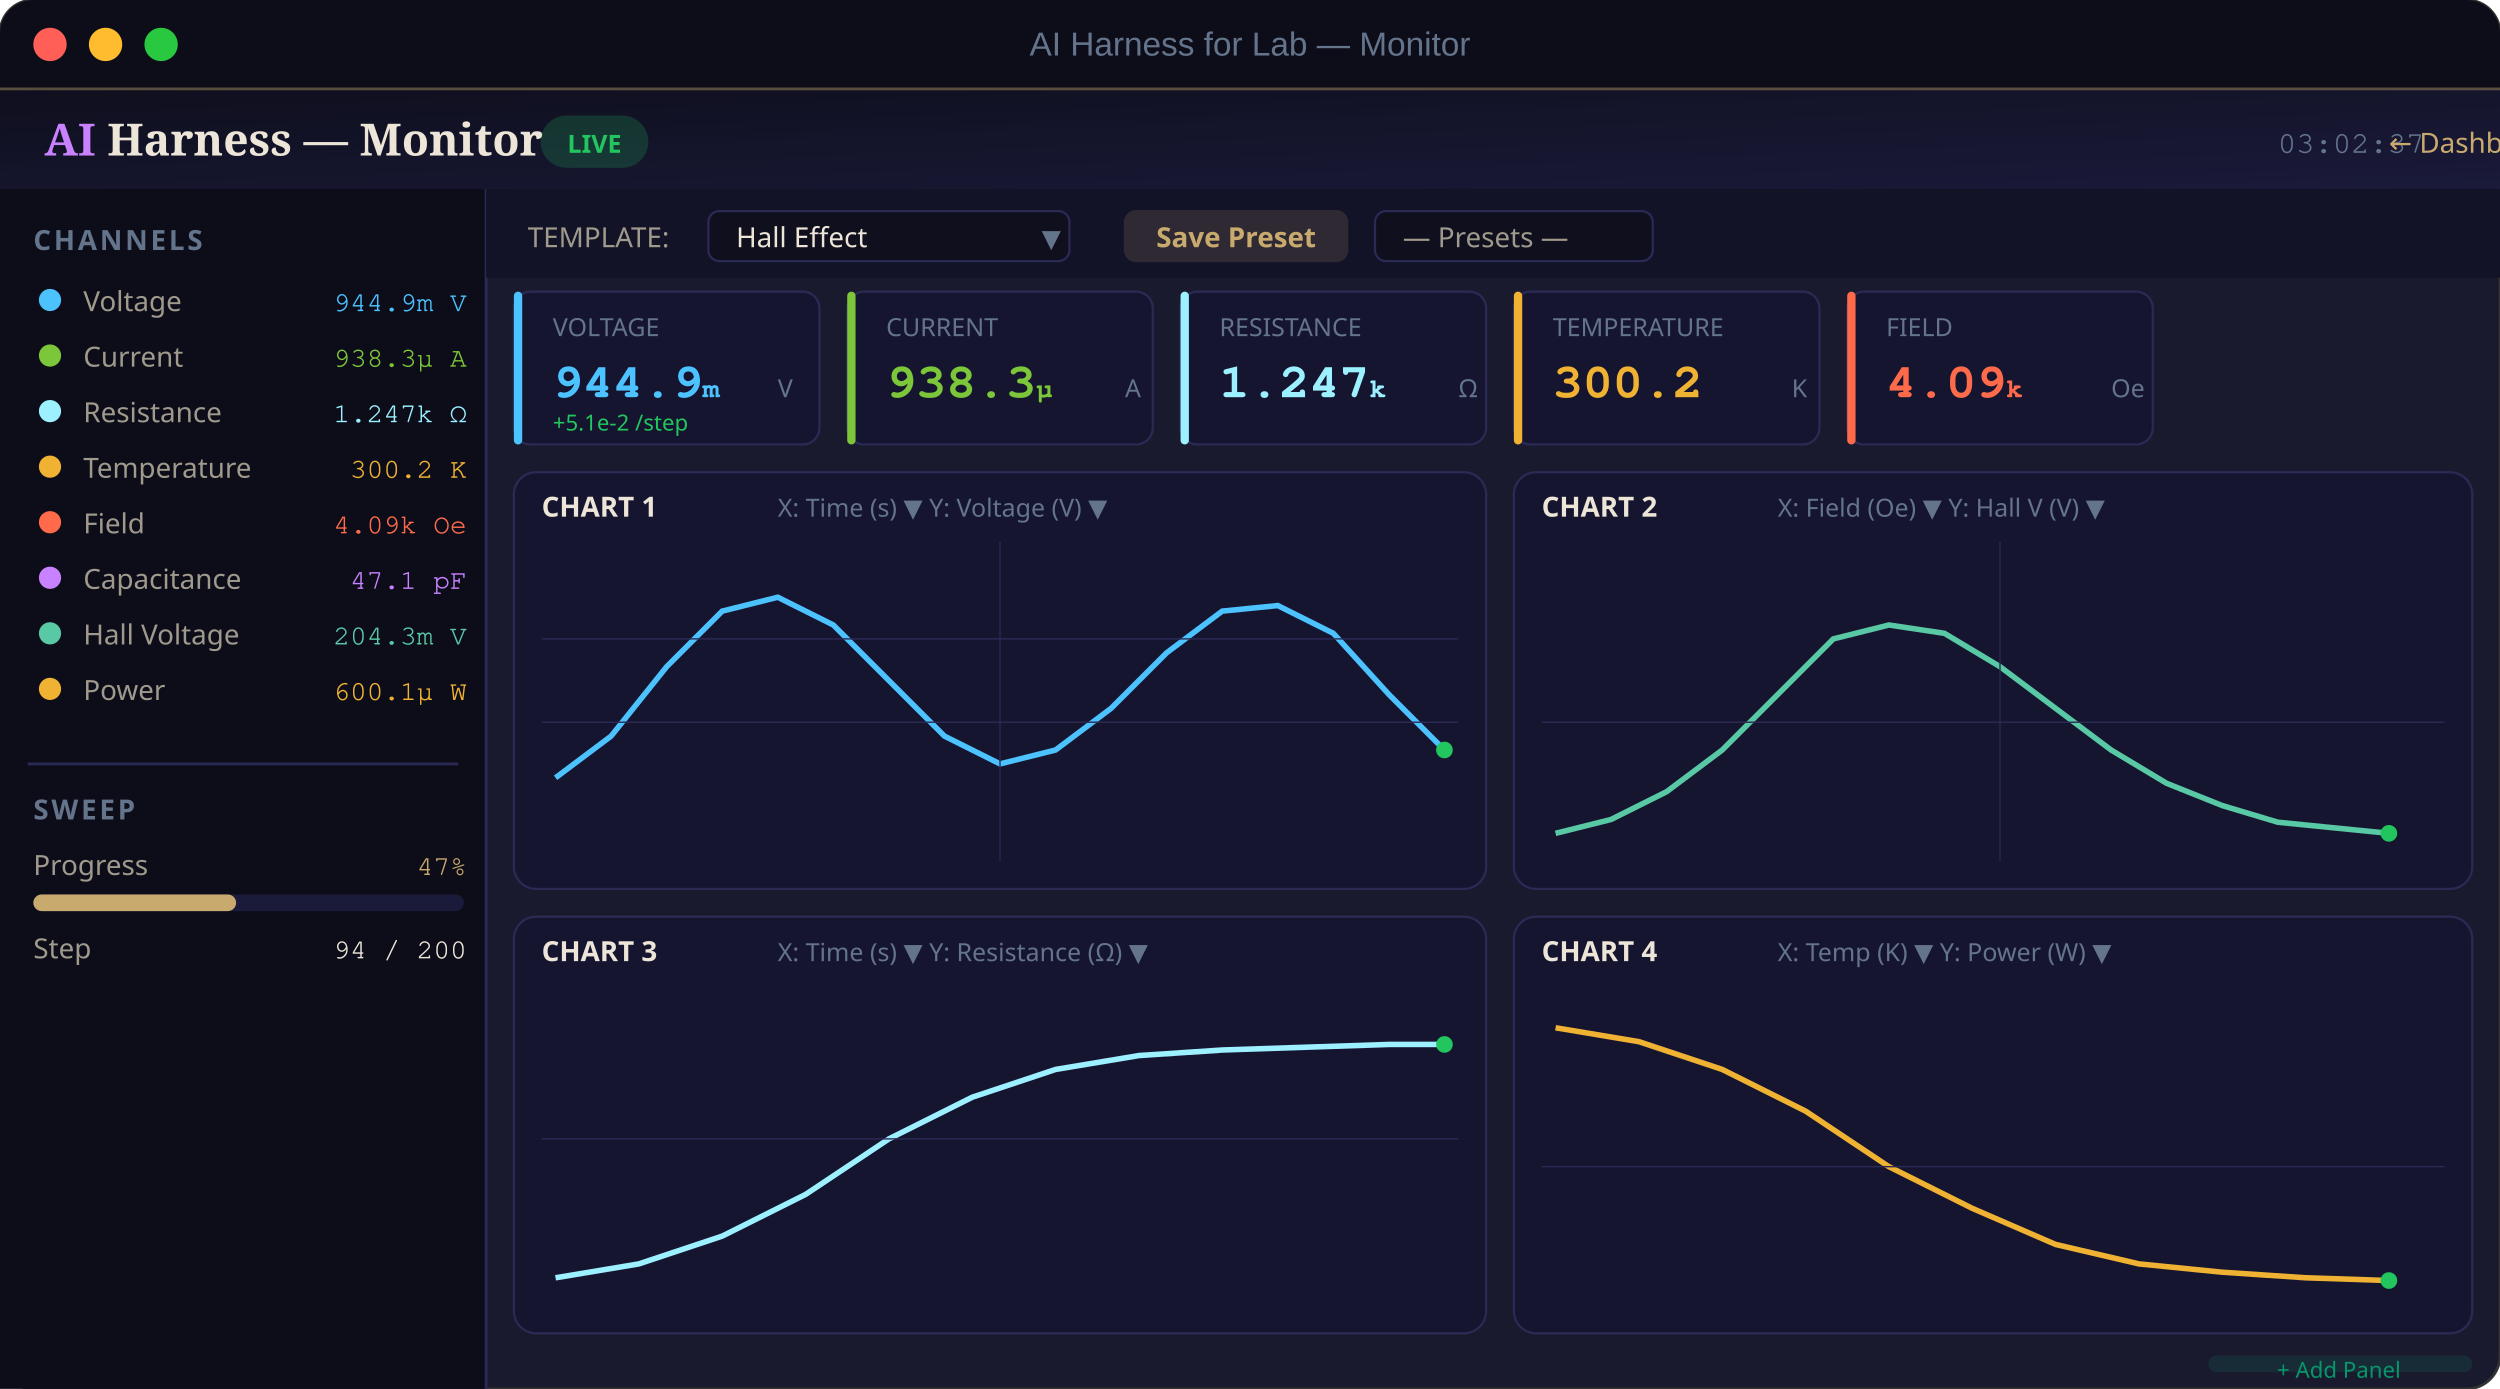
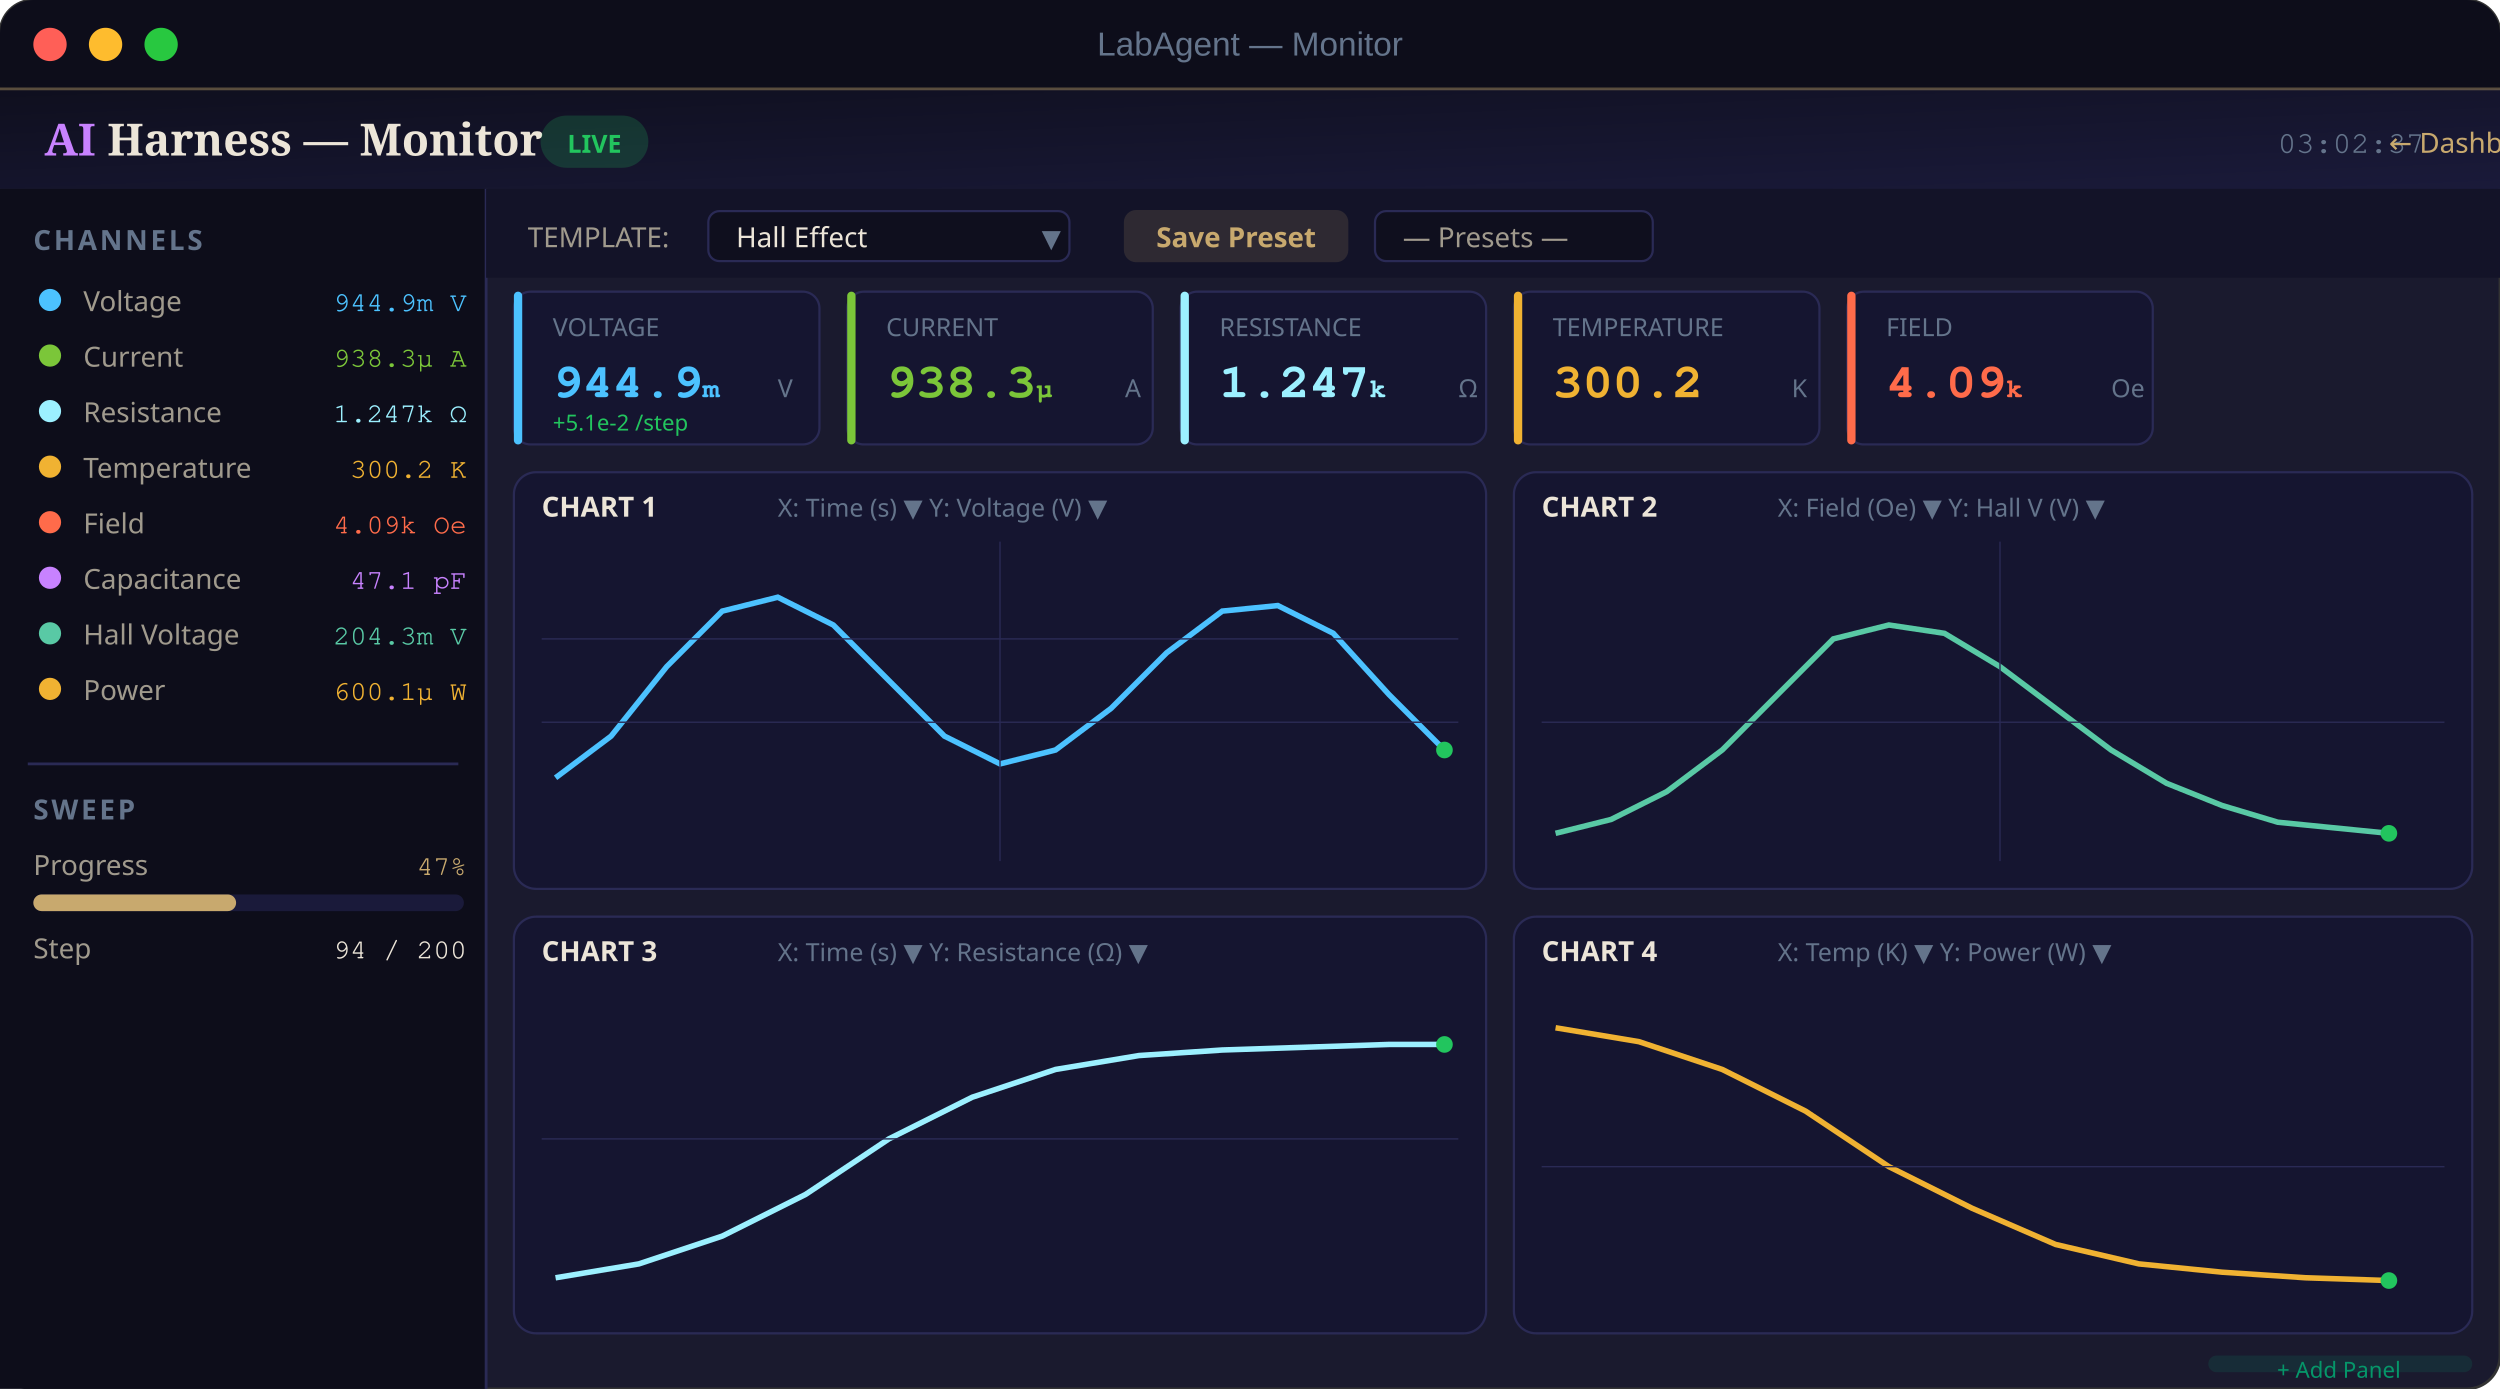
<svg xmlns="http://www.w3.org/2000/svg" viewBox="0 0 900 500">
  <defs>
    <linearGradient id="gBg" x1="0%" y1="0%" x2="100%" y2="100%">
      <stop offset="0%" style="stop-color:#0f0f1e" />
      <stop offset="100%" style="stop-color:#1a1a3a" />
    </linearGradient>
    <linearGradient id="gGold" x1="0%" y1="0%" x2="100%" y2="0%">
      <stop offset="0%" style="stop-color:#c8a96e" />
      <stop offset="100%" style="stop-color:#e8d5a0" />
    </linearGradient>
  </defs>
  <rect width="900" height="500" rx="12" fill="#1a1a2e" stroke="#333" stroke-width="1" />
  <rect width="900" height="32" rx="12" fill="#0d0d1a" />
  <rect y="20" width="900" height="12" fill="#0d0d1a" />
  <circle cx="18" cy="16" r="6" fill="#ff5f57" />
  <circle cx="38" cy="16" r="6" fill="#febc2e" />
  <circle cx="58" cy="16" r="6" fill="#28c840" />
-   <text x="450" y="20" text-anchor="middle" font-family="Segoe UI, Arial" font-size="12" fill="#64748b">AI Harness for Lab — Monitor</text>
+   <text x="450" y="20" text-anchor="middle" font-family="Segoe UI, Arial" font-size="12" fill="#64748b">LabAgent — Monitor</text>
  <rect x="0" y="32" width="900" height="36" fill="url(#gBg)" />
  <line x1="0" y1="32" x2="900" y2="32" stroke="#c8a96e" stroke-width="1" opacity="0.4" />
  <text x="16" y="56" font-family="Cinzel, Georgia, serif" font-size="16" font-weight="700" fill="#ece5d8">
    <tspan fill="#c882ff">AI</tspan> Harness — Monitor
  </text>
  <rect x="195" y="42" width="38" height="18" rx="9" fill="#22c55e" opacity="0.2" stroke="#22c55e" stroke-width="0.8" />
  <text x="214" y="55" text-anchor="middle" font-family="Segoe UI" font-size="9" font-weight="700" fill="#22c55e">LIVE</text>
  <text x="820" y="55" font-family="Courier, monospace" font-size="11" fill="#64748b">03:02:37</text>
  <text x="860" y="55" font-family="Segoe UI" font-size="10" fill="#c8a96e">← Dashboard</text>
  <rect x="0" y="68" width="175" height="432" fill="#0d0d1a" />
  <line x1="175" y1="68" x2="175" y2="500" stroke="#2a2a55" stroke-width="1" />
  <text x="12" y="90" font-family="Segoe UI" font-size="10" font-weight="600" fill="#64748b" letter-spacing="1">CHANNELS</text>
  <circle cx="18" cy="108" r="4" fill="#4cc2ff" />
  <text x="30" y="112" font-family="Segoe UI" font-size="10" fill="#a09a8d">Voltage</text>
  <text x="168" y="112" text-anchor="end" font-family="Courier" font-size="10" fill="#4cc2ff">944.9m V</text>
  <circle cx="18" cy="128" r="4" fill="#7bc639" />
  <text x="30" y="132" font-family="Segoe UI" font-size="10" fill="#a09a8d">Current</text>
  <text x="168" y="132" text-anchor="end" font-family="Courier" font-size="10" fill="#7bc639">938.3μ A</text>
  <circle cx="18" cy="148" r="4" fill="#9cf0ff" />
  <text x="30" y="152" font-family="Segoe UI" font-size="10" fill="#a09a8d">Resistance</text>
  <text x="168" y="152" text-anchor="end" font-family="Courier" font-size="10" fill="#9cf0ff">1.247k Ω</text>
  <circle cx="18" cy="168" r="4" fill="#f0b232" />
  <text x="30" y="172" font-family="Segoe UI" font-size="10" fill="#a09a8d">Temperature</text>
  <text x="168" y="172" text-anchor="end" font-family="Courier" font-size="10" fill="#f0b232">300.2 K</text>
  <circle cx="18" cy="188" r="4" fill="#ff6b4a" />
  <text x="30" y="192" font-family="Segoe UI" font-size="10" fill="#a09a8d">Field</text>
  <text x="168" y="192" text-anchor="end" font-family="Courier" font-size="10" fill="#ff6b4a">4.09k Oe</text>
  <circle cx="18" cy="208" r="4" fill="#c882ff" />
  <text x="30" y="212" font-family="Segoe UI" font-size="10" fill="#a09a8d">Capacitance</text>
  <text x="168" y="212" text-anchor="end" font-family="Courier" font-size="10" fill="#c882ff">47.1 pF</text>
  <circle cx="18" cy="228" r="4" fill="#59c9a5" />
  <text x="30" y="232" font-family="Segoe UI" font-size="10" fill="#a09a8d">Hall Voltage</text>
  <text x="168" y="232" text-anchor="end" font-family="Courier" font-size="10" fill="#59c9a5">204.3m V</text>
  <circle cx="18" cy="248" r="4" fill="#f0b232" />
  <text x="30" y="252" font-family="Segoe UI" font-size="10" fill="#a09a8d">Power</text>
  <text x="168" y="252" text-anchor="end" font-family="Courier" font-size="10" fill="#f0b232">600.1μ W</text>
  <line x1="10" y1="275" x2="165" y2="275" stroke="#2a2a55" stroke-width="1" />
  <text x="12" y="295" font-family="Segoe UI" font-size="10" font-weight="600" fill="#64748b" letter-spacing="1">SWEEP</text>
  <text x="12" y="315" font-family="Segoe UI" font-size="10" fill="#a09a8d">Progress</text>
  <text x="168" y="315" text-anchor="end" font-family="Courier" font-size="10" fill="#c8a96e">47%</text>
  <rect x="12" y="322" width="155" height="6" rx="3" fill="#1a1a3a" />
  <rect x="12" y="322" width="73" height="6" rx="3" fill="#c8a96e" />
  <text x="12" y="345" font-family="Segoe UI" font-size="10" fill="#a09a8d">Step</text>
  <text x="168" y="345" text-anchor="end" font-family="Courier" font-size="10" fill="#ece5d8">94 / 200</text>
  <rect x="175" y="68" width="725" height="32" fill="#131328" />
  <text x="190" y="89" font-family="Segoe UI" font-size="10" fill="#a09a8d">TEMPLATE:</text>
  <rect x="255" y="76" width="130" height="18" rx="4" fill="#0f0f1e" stroke="#2a2a55" stroke-width="0.8" />
  <text x="265" y="89" font-family="Segoe UI" font-size="10" fill="#ece5d8">Hall Effect</text>
  <text x="375" y="89" font-family="Segoe UI" font-size="9" fill="#64748b">▼</text>
  <rect x="405" y="76" width="80" height="18" rx="4" fill="#c8a96e" opacity="0.15" stroke="#c8a96e" stroke-width="0.8" />
  <text x="445" y="89" text-anchor="middle" font-family="Segoe UI" font-size="10" font-weight="600" fill="#c8a96e">Save Preset</text>
  <rect x="495" y="76" width="100" height="18" rx="4" fill="#0f0f1e" stroke="#2a2a55" stroke-width="0.8" />
  <text x="505" y="89" font-family="Segoe UI" font-size="10" fill="#a09a8d">— Presets —</text>
  <g transform="translate(185, 105)">
    <rect width="110" height="55" rx="6" fill="#151530" stroke="#2a2a55" stroke-width="0.8" />
    <rect width="3" height="55" rx="1.5" fill="#4cc2ff" />
    <text x="14" y="16" font-family="Segoe UI" font-size="9" fill="#64748b">VOLTAGE</text>
    <text x="14" y="38" font-family="Courier" font-size="18" font-weight="700" fill="#4cc2ff">944.9<tspan font-size="10">m</tspan>
    </text>
    <text x="95" y="38" font-family="Segoe UI" font-size="9" fill="#64748b">V</text>
    <text x="14" y="50" font-family="Segoe UI" font-size="8" fill="#22c55e">+5.1e-2 /step</text>
  </g>
  <g transform="translate(305, 105)">
    <rect width="110" height="55" rx="6" fill="#151530" stroke="#2a2a55" stroke-width="0.8" />
    <rect width="3" height="55" rx="1.5" fill="#7bc639" />
    <text x="14" y="16" font-family="Segoe UI" font-size="9" fill="#64748b">CURRENT</text>
    <text x="14" y="38" font-family="Courier" font-size="18" font-weight="700" fill="#7bc639">938.3<tspan font-size="10">μ</tspan>
    </text>
    <text x="100" y="38" font-family="Segoe UI" font-size="9" fill="#64748b">A</text>
  </g>
  <g transform="translate(425, 105)">
    <rect width="110" height="55" rx="6" fill="#151530" stroke="#2a2a55" stroke-width="0.8" />
    <rect width="3" height="55" rx="1.5" fill="#9cf0ff" />
    <text x="14" y="16" font-family="Segoe UI" font-size="9" fill="#64748b">RESISTANCE</text>
    <text x="14" y="38" font-family="Courier" font-size="18" font-weight="700" fill="#9cf0ff">1.247<tspan font-size="10">k</tspan>
    </text>
    <text x="100" y="38" font-family="Segoe UI" font-size="9" fill="#64748b">Ω</text>
  </g>
  <g transform="translate(545, 105)">
    <rect width="110" height="55" rx="6" fill="#151530" stroke="#2a2a55" stroke-width="0.8" />
    <rect width="3" height="55" rx="1.5" fill="#f0b232" />
    <text x="14" y="16" font-family="Segoe UI" font-size="9" fill="#64748b">TEMPERATURE</text>
    <text x="14" y="38" font-family="Courier" font-size="18" font-weight="700" fill="#f0b232">300.2</text>
    <text x="100" y="38" font-family="Segoe UI" font-size="9" fill="#64748b">K</text>
  </g>
  <g transform="translate(665, 105)">
    <rect width="110" height="55" rx="6" fill="#151530" stroke="#2a2a55" stroke-width="0.8" />
    <rect width="3" height="55" rx="1.5" fill="#ff6b4a" />
    <text x="14" y="16" font-family="Segoe UI" font-size="9" fill="#64748b">FIELD</text>
    <text x="14" y="38" font-family="Courier" font-size="18" font-weight="700" fill="#ff6b4a">4.09<tspan font-size="10">k</tspan>
    </text>
    <text x="95" y="38" font-family="Segoe UI" font-size="9" fill="#64748b">Oe</text>
  </g>
  <rect x="185" y="170" width="350" height="150" rx="8" fill="#151530" stroke="#2a2a55" stroke-width="0.8" />
  <text x="195" y="186" font-family="Segoe UI" font-size="10" font-weight="600" fill="#ece5d8">CHART 1</text>
  <text x="280" y="186" font-family="Segoe UI" font-size="9" fill="#64748b">X: Time (s) ▼  Y: Voltage (V) ▼</text>
  <polyline points="200,280 220,265 240,240 260,220 280,215 300,225 320,245 340,265 360,275 380,270 400,255 420,235 440,220 460,218 480,228 500,250 520,270" fill="none" stroke="#4cc2ff" stroke-width="2" />
  <line x1="195" y1="230" x2="525" y2="230" stroke="#2a2a55" stroke-width="0.5" />
  <line x1="195" y1="260" x2="525" y2="260" stroke="#2a2a55" stroke-width="0.5" />
  <line x1="360" y1="195" x2="360" y2="310" stroke="#2a2a55" stroke-width="0.5" />
  <circle cx="520" cy="270" r="3" fill="#22c55e" />
  <rect x="545" y="170" width="345" height="150" rx="8" fill="#151530" stroke="#2a2a55" stroke-width="0.8" />
  <text x="555" y="186" font-family="Segoe UI" font-size="10" font-weight="600" fill="#ece5d8">CHART 2</text>
  <text x="640" y="186" font-family="Segoe UI" font-size="9" fill="#64748b">X: Field (Oe) ▼  Y: Hall V (V) ▼</text>
  <polyline points="560,300 580,295 600,285 620,270 640,250 660,230 680,225 700,228 720,240 740,255 760,270 780,282 800,290 820,296 840,298 860,300" fill="none" stroke="#59c9a5" stroke-width="2" />
  <line x1="555" y1="260" x2="880" y2="260" stroke="#2a2a55" stroke-width="0.5" />
  <line x1="720" y1="195" x2="720" y2="310" stroke="#2a2a55" stroke-width="0.5" />
  <circle cx="860" cy="300" r="3" fill="#22c55e" />
  <rect x="185" y="330" width="350" height="150" rx="8" fill="#151530" stroke="#2a2a55" stroke-width="0.8" />
  <text x="195" y="346" font-family="Segoe UI" font-size="10" font-weight="600" fill="#ece5d8">CHART 3</text>
  <text x="280" y="346" font-family="Segoe UI" font-size="9" fill="#64748b">X: Time (s) ▼  Y: Resistance (Ω) ▼</text>
  <polyline points="200,460 230,455 260,445 290,430 320,410 350,395 380,385 410,380 440,378 470,377 500,376 520,376" fill="none" stroke="#9cf0ff" stroke-width="2" />
  <line x1="195" y1="410" x2="525" y2="410" stroke="#2a2a55" stroke-width="0.5" />
  <circle cx="520" cy="376" r="3" fill="#22c55e" />
  <rect x="545" y="330" width="345" height="150" rx="8" fill="#151530" stroke="#2a2a55" stroke-width="0.8" />
  <text x="555" y="346" font-family="Segoe UI" font-size="10" font-weight="600" fill="#ece5d8">CHART 4</text>
  <text x="640" y="346" font-family="Segoe UI" font-size="9" fill="#64748b">X: Temp (K) ▼  Y: Power (W) ▼</text>
  <polyline points="560,370 590,375 620,385 650,400 680,420 710,435 740,448 770,455 800,458 830,460 860,461" fill="none" stroke="#f0b232" stroke-width="2" />
  <line x1="555" y1="420" x2="880" y2="420" stroke="#2a2a55" stroke-width="0.5" />
  <circle cx="860" cy="461" r="3" fill="#22c55e" />
  <rect x="795" y="488" width="95" height="6" rx="3" fill="#059669" opacity="0.15" />
  <text x="842" y="496" text-anchor="middle" font-family="Segoe UI" font-size="8" fill="#059669">+ Add Panel</text>
</svg>
